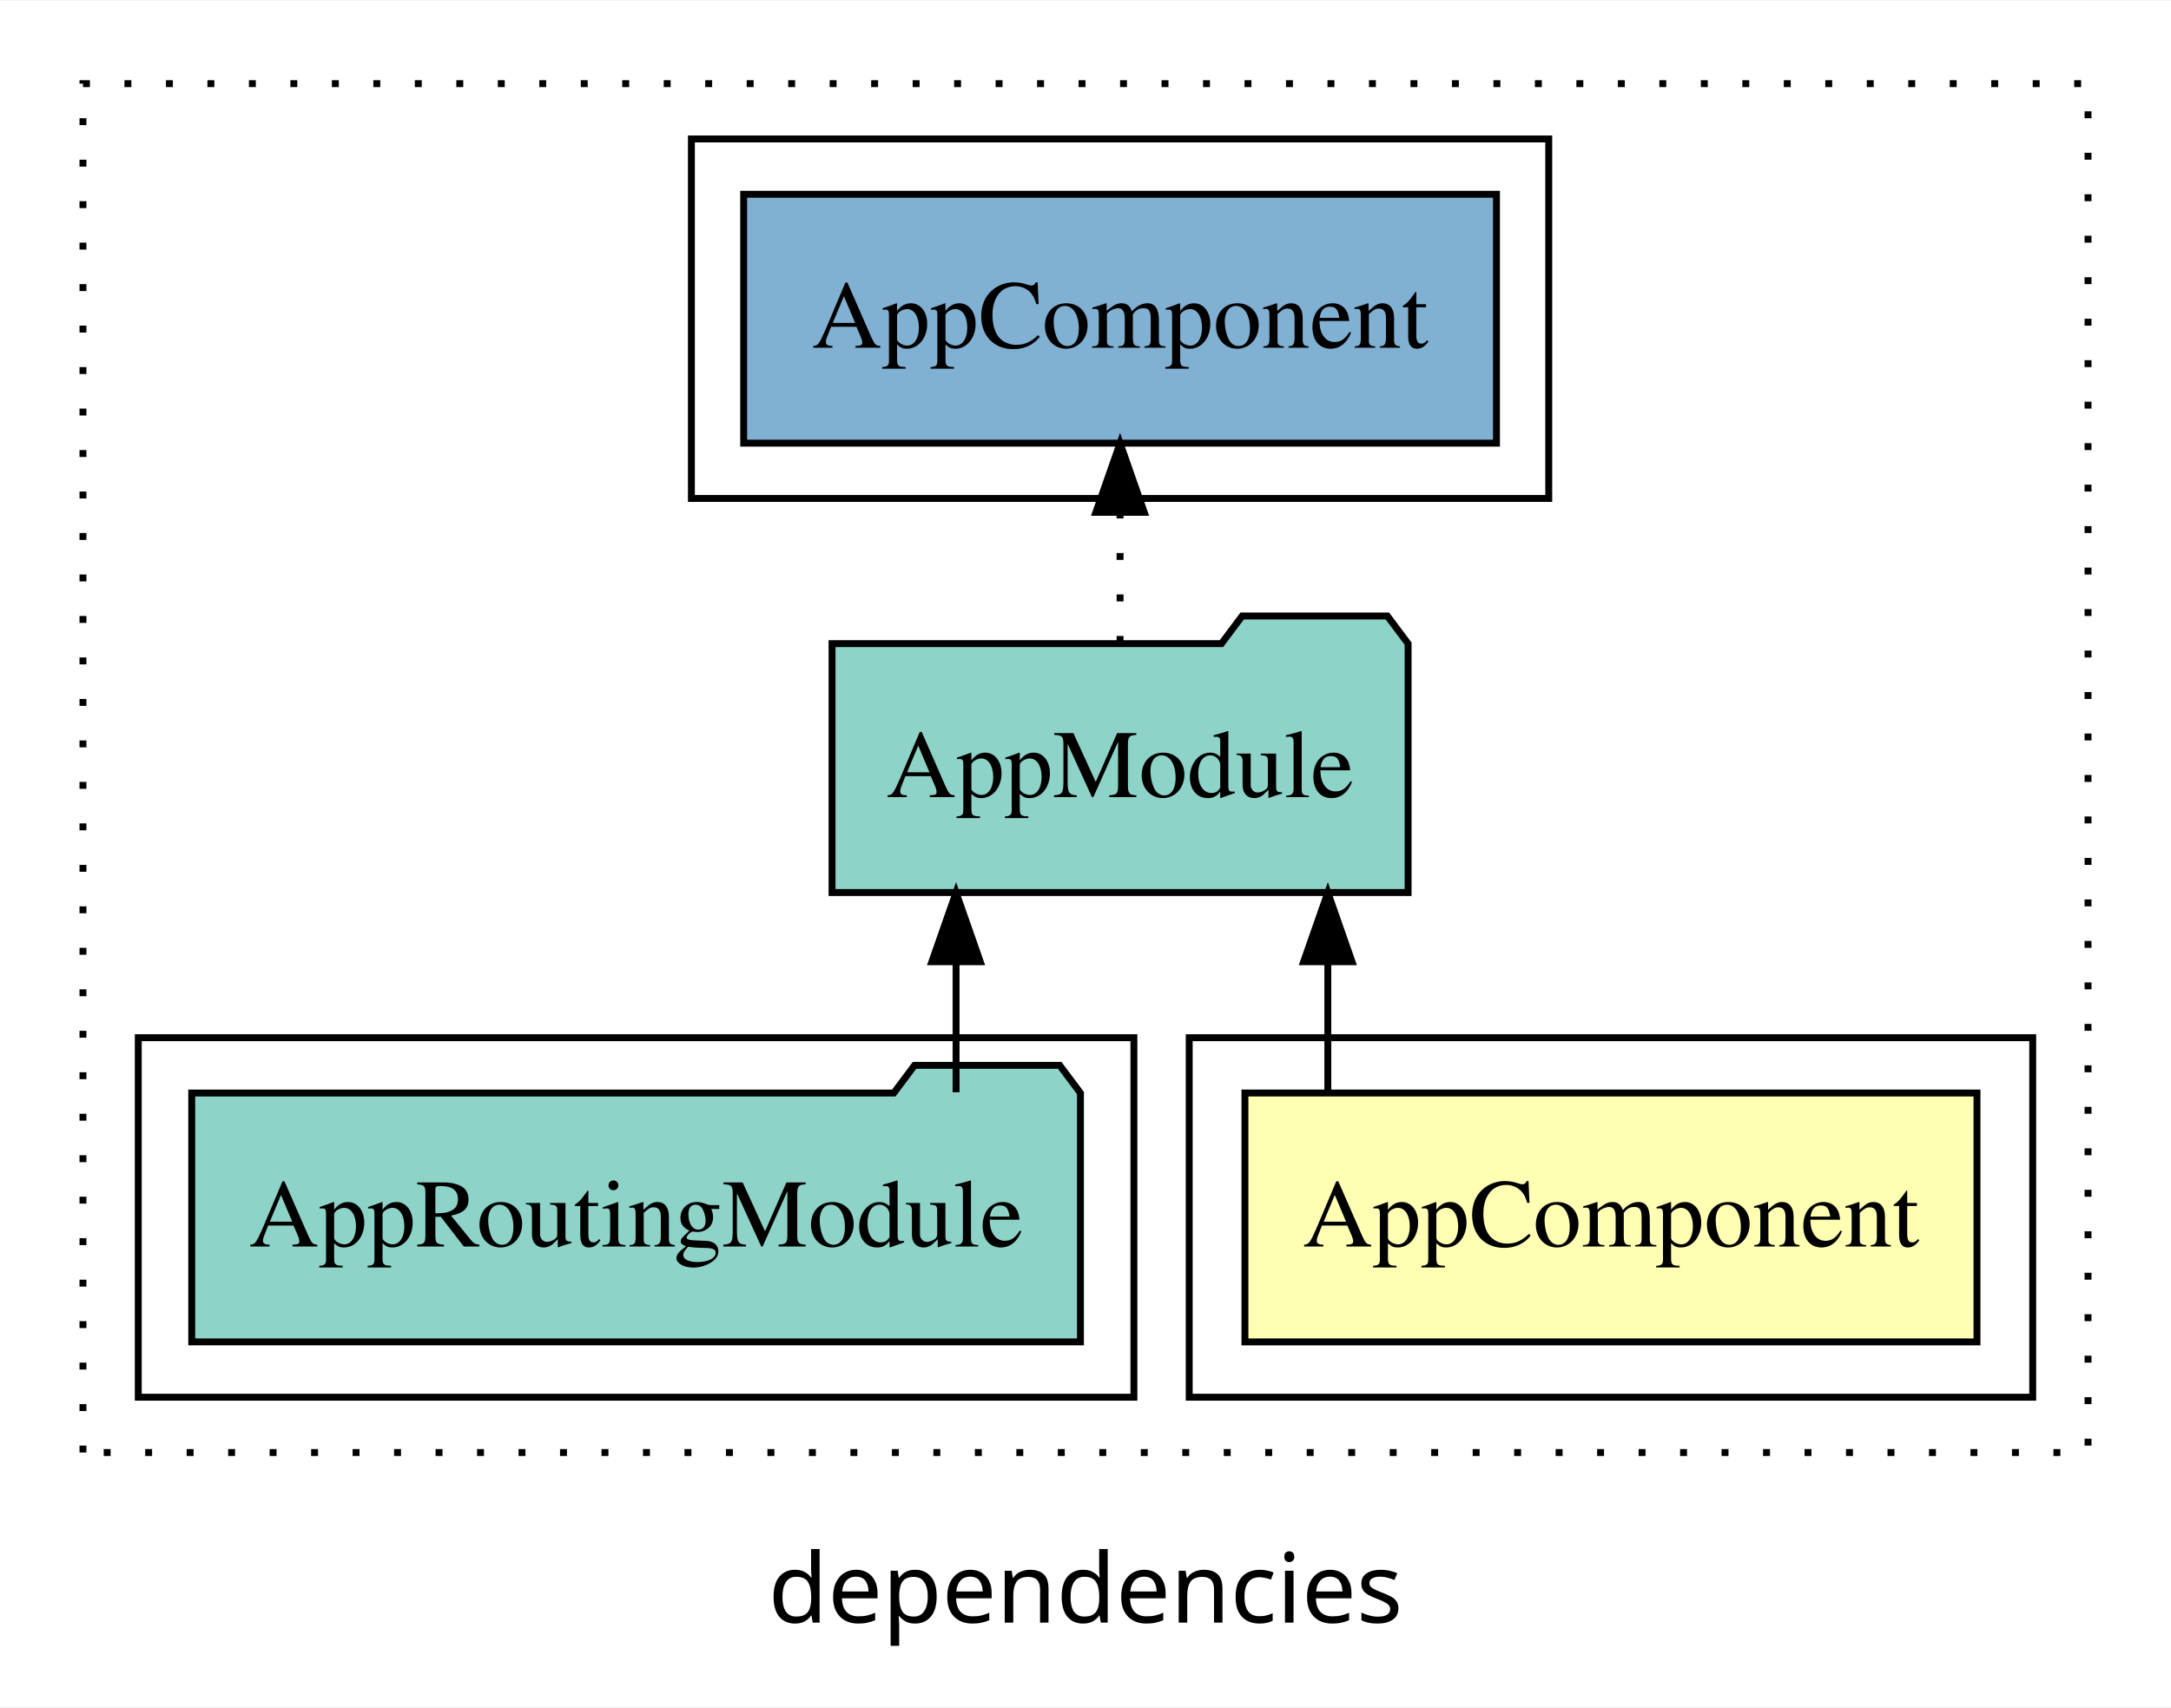
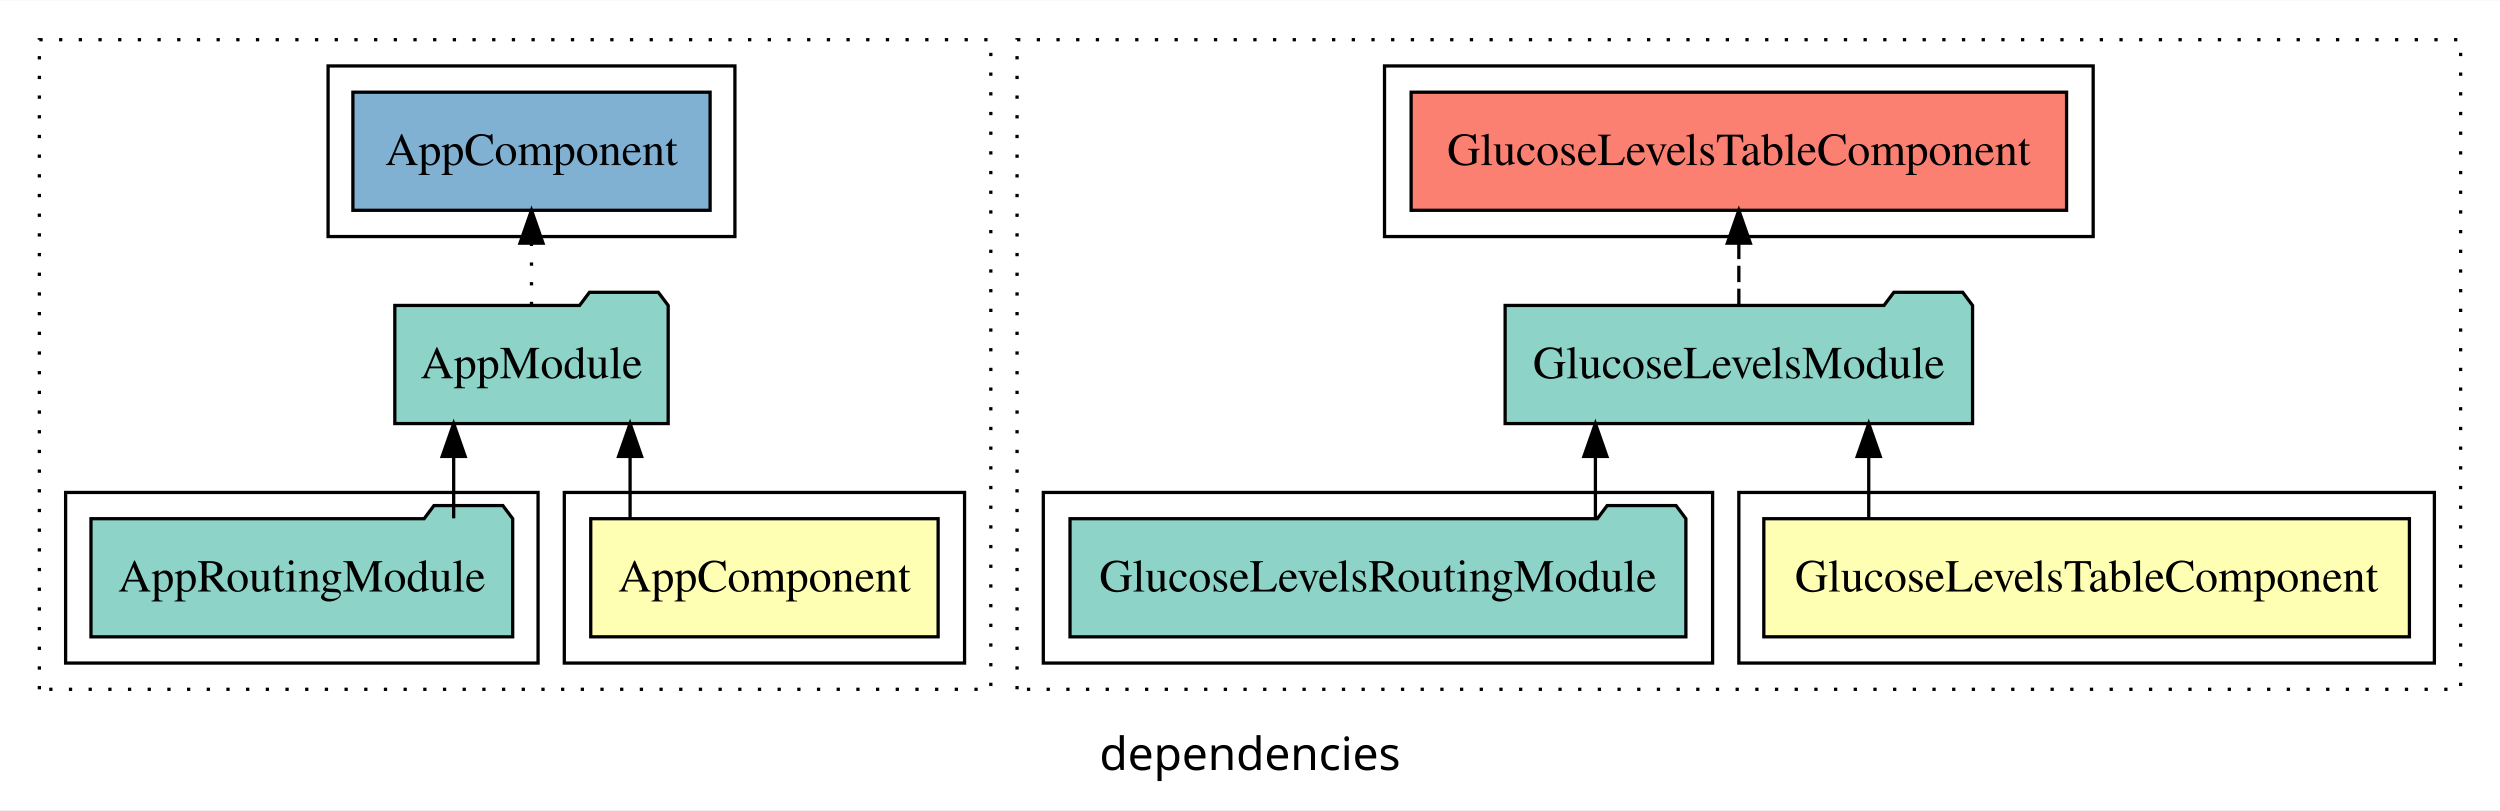
- <svg xmlns="http://www.w3.org/2000/svg" width="314pt" height="247pt" viewBox="0.00 0.00 314.00 246.80">
+ <svg xmlns="http://www.w3.org/2000/svg" width="762pt" height="247pt" viewBox="0.00 0.00 762.00 246.80">
  <g id="graph0" class="graph" transform="scale(1 1) rotate(0) translate(4 242.8)">
-     <polygon fill="white" stroke="transparent" points="-4,4 -4,-242.8 310,-242.8 310,4 -4,4" />
-     <text text-anchor="middle" x="153" y="-8.2" font-family="sans-serif" font-size="14.00">dependencies</text>
+     <polygon fill="white" stroke="transparent" points="-4,4 -4,-242.8 758,-242.8 758,4 -4,4" />
+     <text text-anchor="middle" x="377" y="-8.2" font-family="sans-serif" font-size="14.00">dependencies</text>
    <g id="clust1" class="cluster">
      <polygon fill="none" stroke="black" stroke-dasharray="1,5" points="8,-32.8 8,-230.8 298,-230.8 298,-32.8 8,-32.8" />
    </g>
    <g id="clust2" class="cluster">
      <polygon fill="none" stroke="black" points="168,-40.8 168,-92.8 290,-92.8 290,-40.8 168,-40.8" />
    </g>
    <g id="clust4" class="cluster">
      <polygon fill="none" stroke="black" points="16,-40.8 16,-92.8 160,-92.8 160,-40.8 16,-40.8" />
    </g>
    <g id="clust6" class="cluster">
      <polygon fill="none" stroke="black" points="96,-170.8 96,-222.8 220,-222.8 220,-170.8 96,-170.8" />
+     </g>
+     <g id="clust14" class="cluster">
+       <polygon fill="none" stroke="black" stroke-dasharray="1,5" points="306,-32.8 306,-230.8 746,-230.8 746,-32.8 306,-32.8" />
+     </g>
+     <g id="clust15" class="cluster">
+       <polygon fill="none" stroke="black" points="526,-40.8 526,-92.8 738,-92.8 738,-40.8 526,-40.8" />
+     </g>
+     <g id="clust17" class="cluster">
+       <polygon fill="none" stroke="black" points="314,-40.8 314,-92.8 518,-92.8 518,-40.8 314,-40.8" />
+     </g>
+     <g id="clust18" class="cluster">
+       <polygon fill="none" stroke="black" points="418,-170.8 418,-222.8 634,-222.8 634,-170.8 418,-170.8" />
    </g>
    <g id="node1" class="node">
      <polygon fill="#ffffb3" stroke="black" points="281.94,-84.8 176.06,-84.8 176.06,-48.8 281.94,-48.8 281.94,-84.8" />
      <text text-anchor="middle" x="229" y="-62.6" font-family="Times,serif" font-size="14.00">AppComponent</text>
    </g>
    <g id="node2" class="node">
      <polygon fill="#8dd3c7" stroke="black" points="199.66,-149.8 196.66,-153.8 175.66,-153.8 172.66,-149.8 116.34,-149.8 116.34,-113.8 199.66,-113.8 199.66,-149.8" />
      <text text-anchor="middle" x="158" y="-127.6" font-family="Times,serif" font-size="14.00">AppModule</text>
    </g>
    <g id="edge1" class="edge">
      <path fill="none" stroke="black" d="M188.05,-84.91C188.05,-84.91 188.05,-103.79 188.05,-103.79" />
      <polygon fill="black" stroke="black" points="184.55,-103.79 188.05,-113.79 191.55,-103.79 184.55,-103.79" />
    </g>
    <g id="node4" class="node">
      <polygon fill="#80b1d3" stroke="black" points="212.44,-214.8 103.56,-214.8 103.56,-178.8 212.44,-178.8 212.44,-214.8" />
      <text text-anchor="middle" x="158" y="-192.6" font-family="Times,serif" font-size="14.00">AppComponent </text>
    </g>
    <g id="edge3" class="edge">
      <path fill="none" stroke="black" stroke-dasharray="1,5" d="M158,-149.91C158,-149.91 158,-168.79 158,-168.79" />
      <polygon fill="black" stroke="black" points="154.5,-168.79 158,-178.79 161.5,-168.79 154.5,-168.79" />
    </g>
    <g id="node3" class="node">
      <polygon fill="#8dd3c7" stroke="black" points="152.27,-84.8 149.27,-88.8 128.27,-88.8 125.27,-84.8 23.73,-84.8 23.73,-48.8 152.27,-48.8 152.27,-84.8" />
      <text text-anchor="middle" x="88" y="-62.6" font-family="Times,serif" font-size="14.00">AppRoutingModule</text>
    </g>
    <g id="edge2" class="edge">
      <path fill="none" stroke="black" d="M134.28,-84.91C134.28,-84.91 134.28,-103.79 134.28,-103.79" />
      <polygon fill="black" stroke="black" points="130.78,-103.79 134.28,-113.79 137.78,-103.79 130.78,-103.79" />
    </g>
+     <g id="node5" class="node">
+       <polygon fill="#ffffb3" stroke="black" points="730.39,-84.8 533.61,-84.8 533.61,-48.8 730.39,-48.8 730.39,-84.8" />
+       <text text-anchor="middle" x="632" y="-62.6" font-family="Times,serif" font-size="14.00">GlucoseLevelsTableComponent</text>
+     </g>
+     <g id="node6" class="node">
+       <polygon fill="#8dd3c7" stroke="black" points="597.24,-149.8 594.24,-153.8 573.24,-153.8 570.24,-149.8 454.76,-149.8 454.76,-113.8 597.24,-113.8 597.24,-149.8" />
+       <text text-anchor="middle" x="526" y="-127.6" font-family="Times,serif" font-size="14.00">GlucoseLevelsModule</text>
+     </g>
+     <g id="edge4" class="edge">
+       <path fill="none" stroke="black" d="M565.59,-84.91C565.59,-84.91 565.59,-103.79 565.59,-103.79" />
+       <polygon fill="black" stroke="black" points="562.09,-103.79 565.59,-113.79 569.09,-103.79 562.09,-103.79" />
+     </g>
+     <g id="node8" class="node">
+       <polygon fill="#fb8072" stroke="black" points="625.89,-214.8 426.11,-214.8 426.11,-178.8 625.89,-178.8 625.89,-214.8" />
+       <text text-anchor="middle" x="526" y="-192.6" font-family="Times,serif" font-size="14.00">GlucoseLevelsTableComponent </text>
+     </g>
+     <g id="edge6" class="edge">
+       <path fill="none" stroke="black" stroke-dasharray="5,2" d="M526,-149.91C526,-149.91 526,-168.79 526,-168.79" />
+       <polygon fill="black" stroke="black" points="522.5,-168.79 526,-178.79 529.5,-168.79 522.5,-168.79" />
+     </g>
+     <g id="node7" class="node">
+       <polygon fill="#8dd3c7" stroke="black" points="509.86,-84.8 506.86,-88.8 485.86,-88.8 482.86,-84.8 322.14,-84.8 322.14,-48.8 509.86,-48.8 509.86,-84.8" />
+       <text text-anchor="middle" x="416" y="-62.6" font-family="Times,serif" font-size="14.00">GlucoseLevelsRoutingModule</text>
+     </g>
+     <g id="edge5" class="edge">
+       <path fill="none" stroke="black" d="M482.28,-84.91C482.28,-84.91 482.28,-103.79 482.28,-103.79" />
+       <polygon fill="black" stroke="black" points="478.78,-103.79 482.28,-113.79 485.78,-103.79 478.78,-103.79" />
+     </g>
  </g>
</svg>
